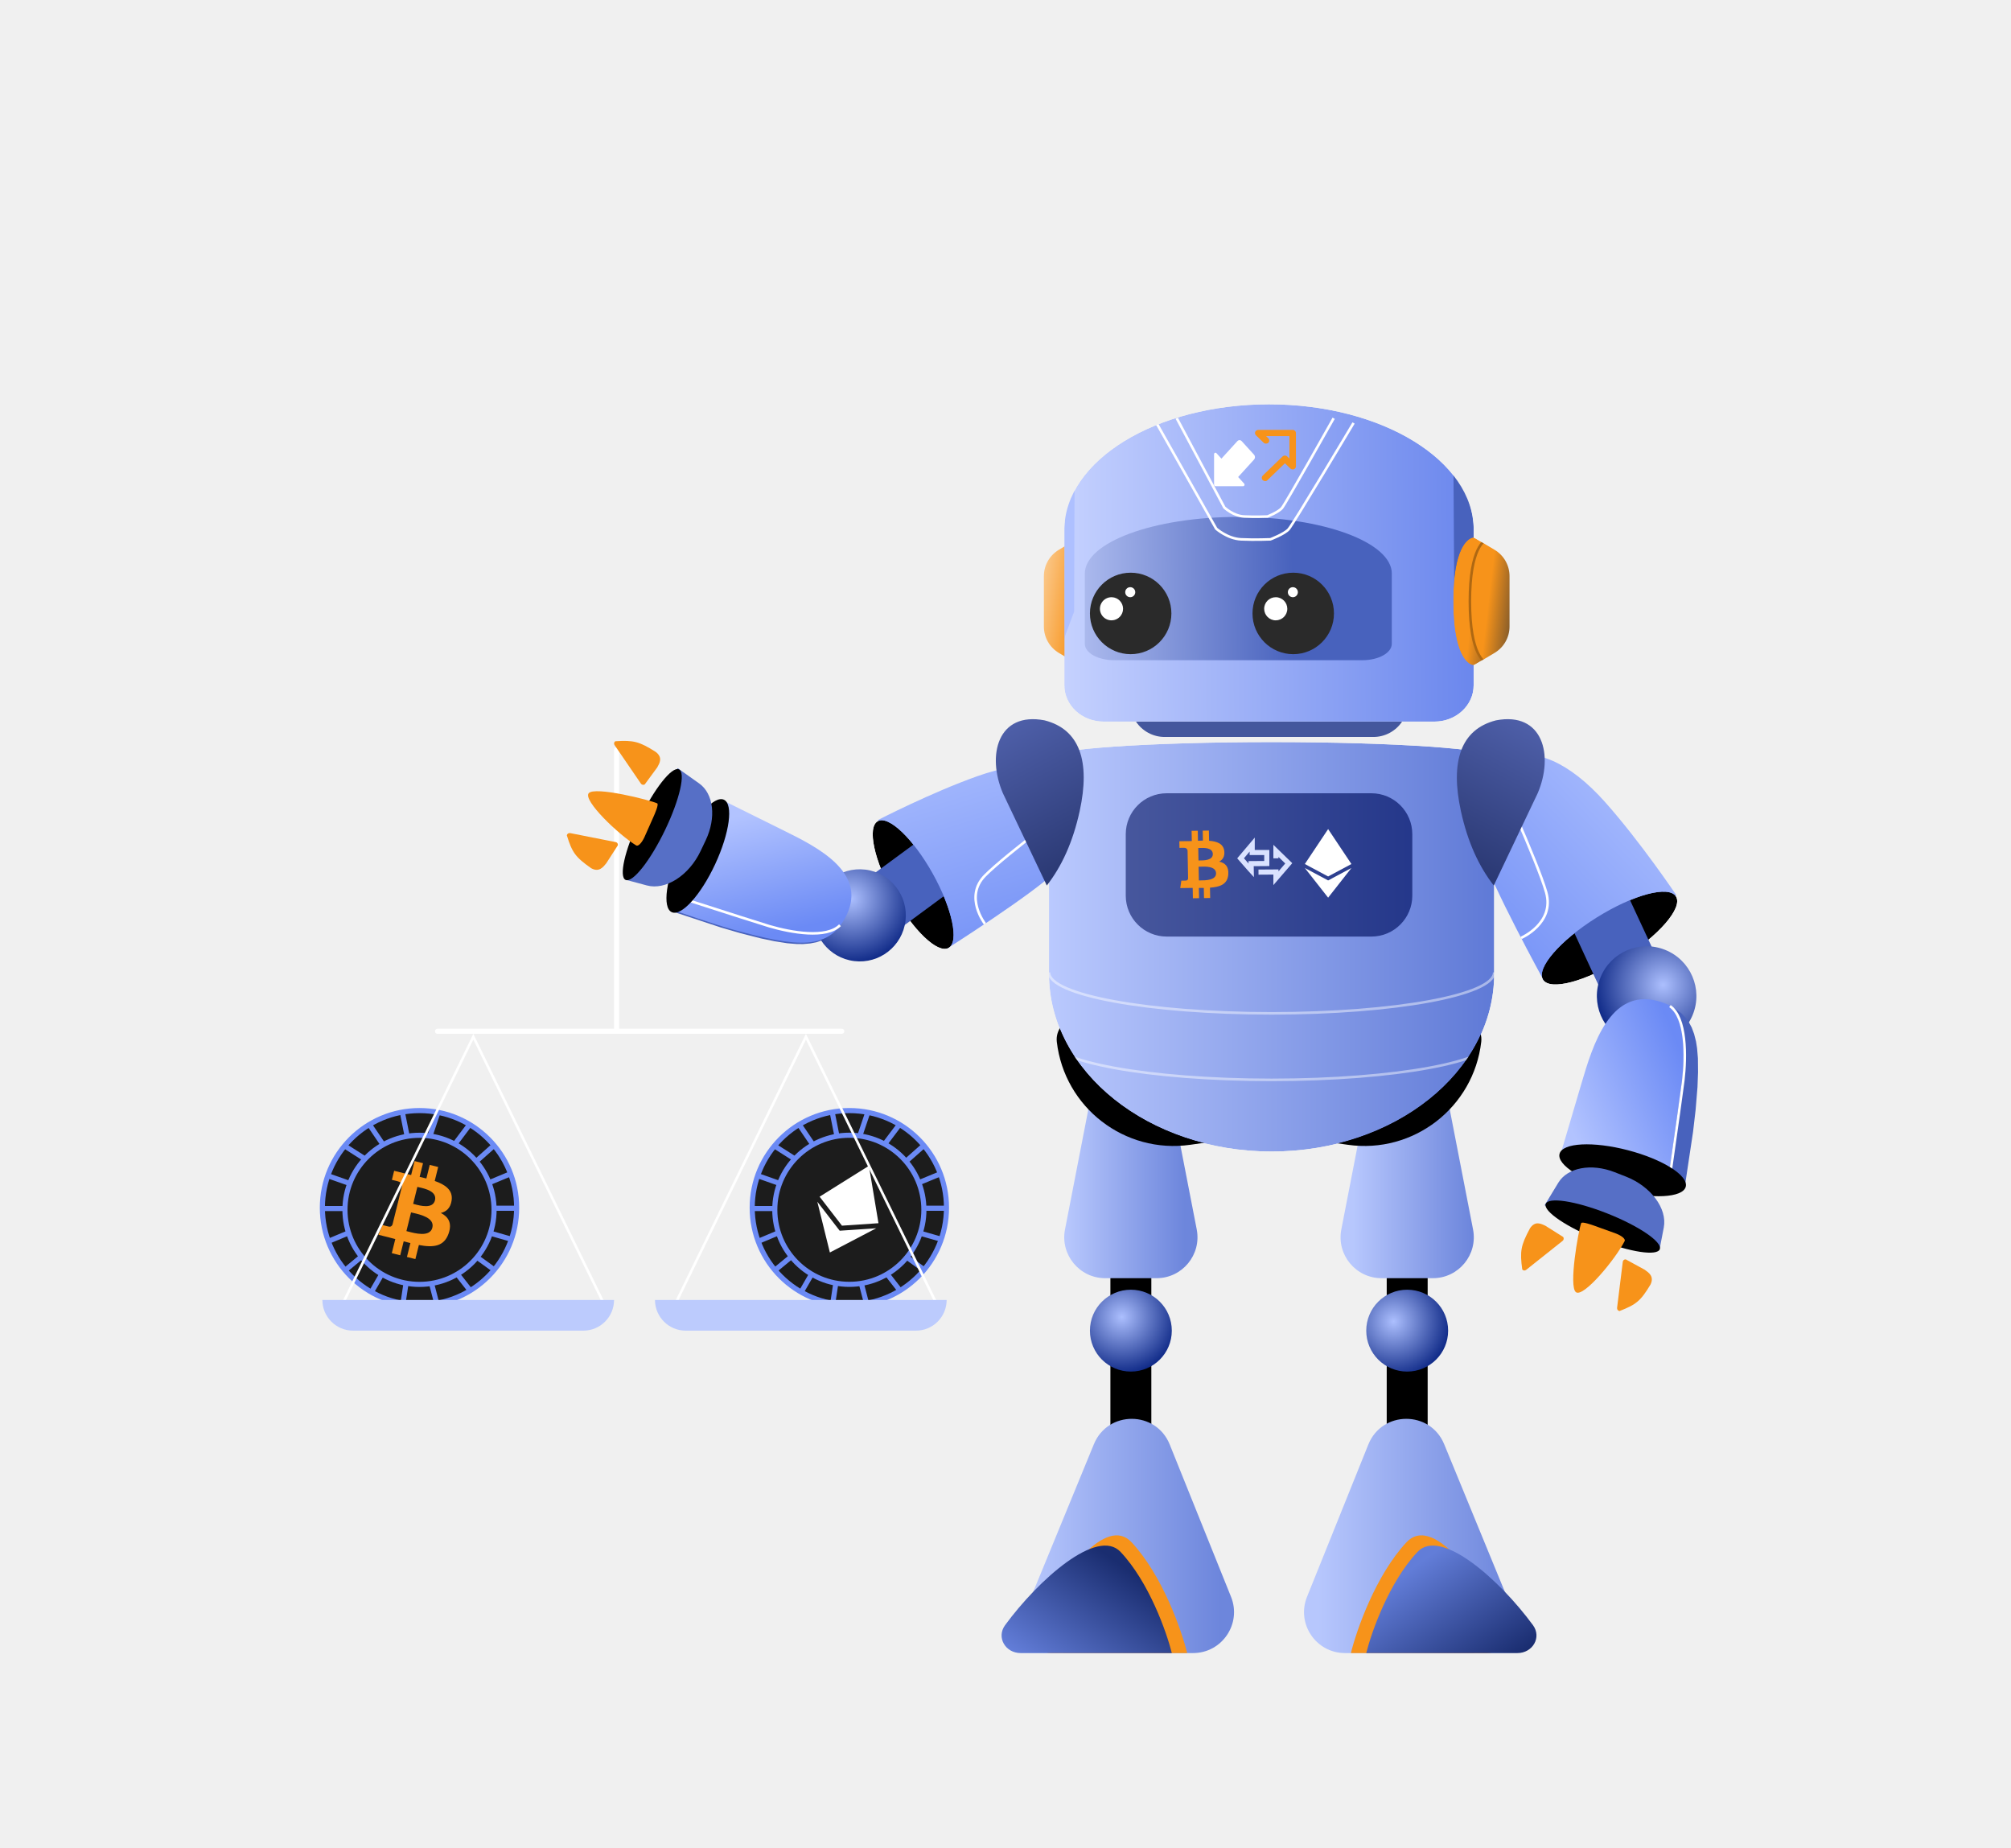
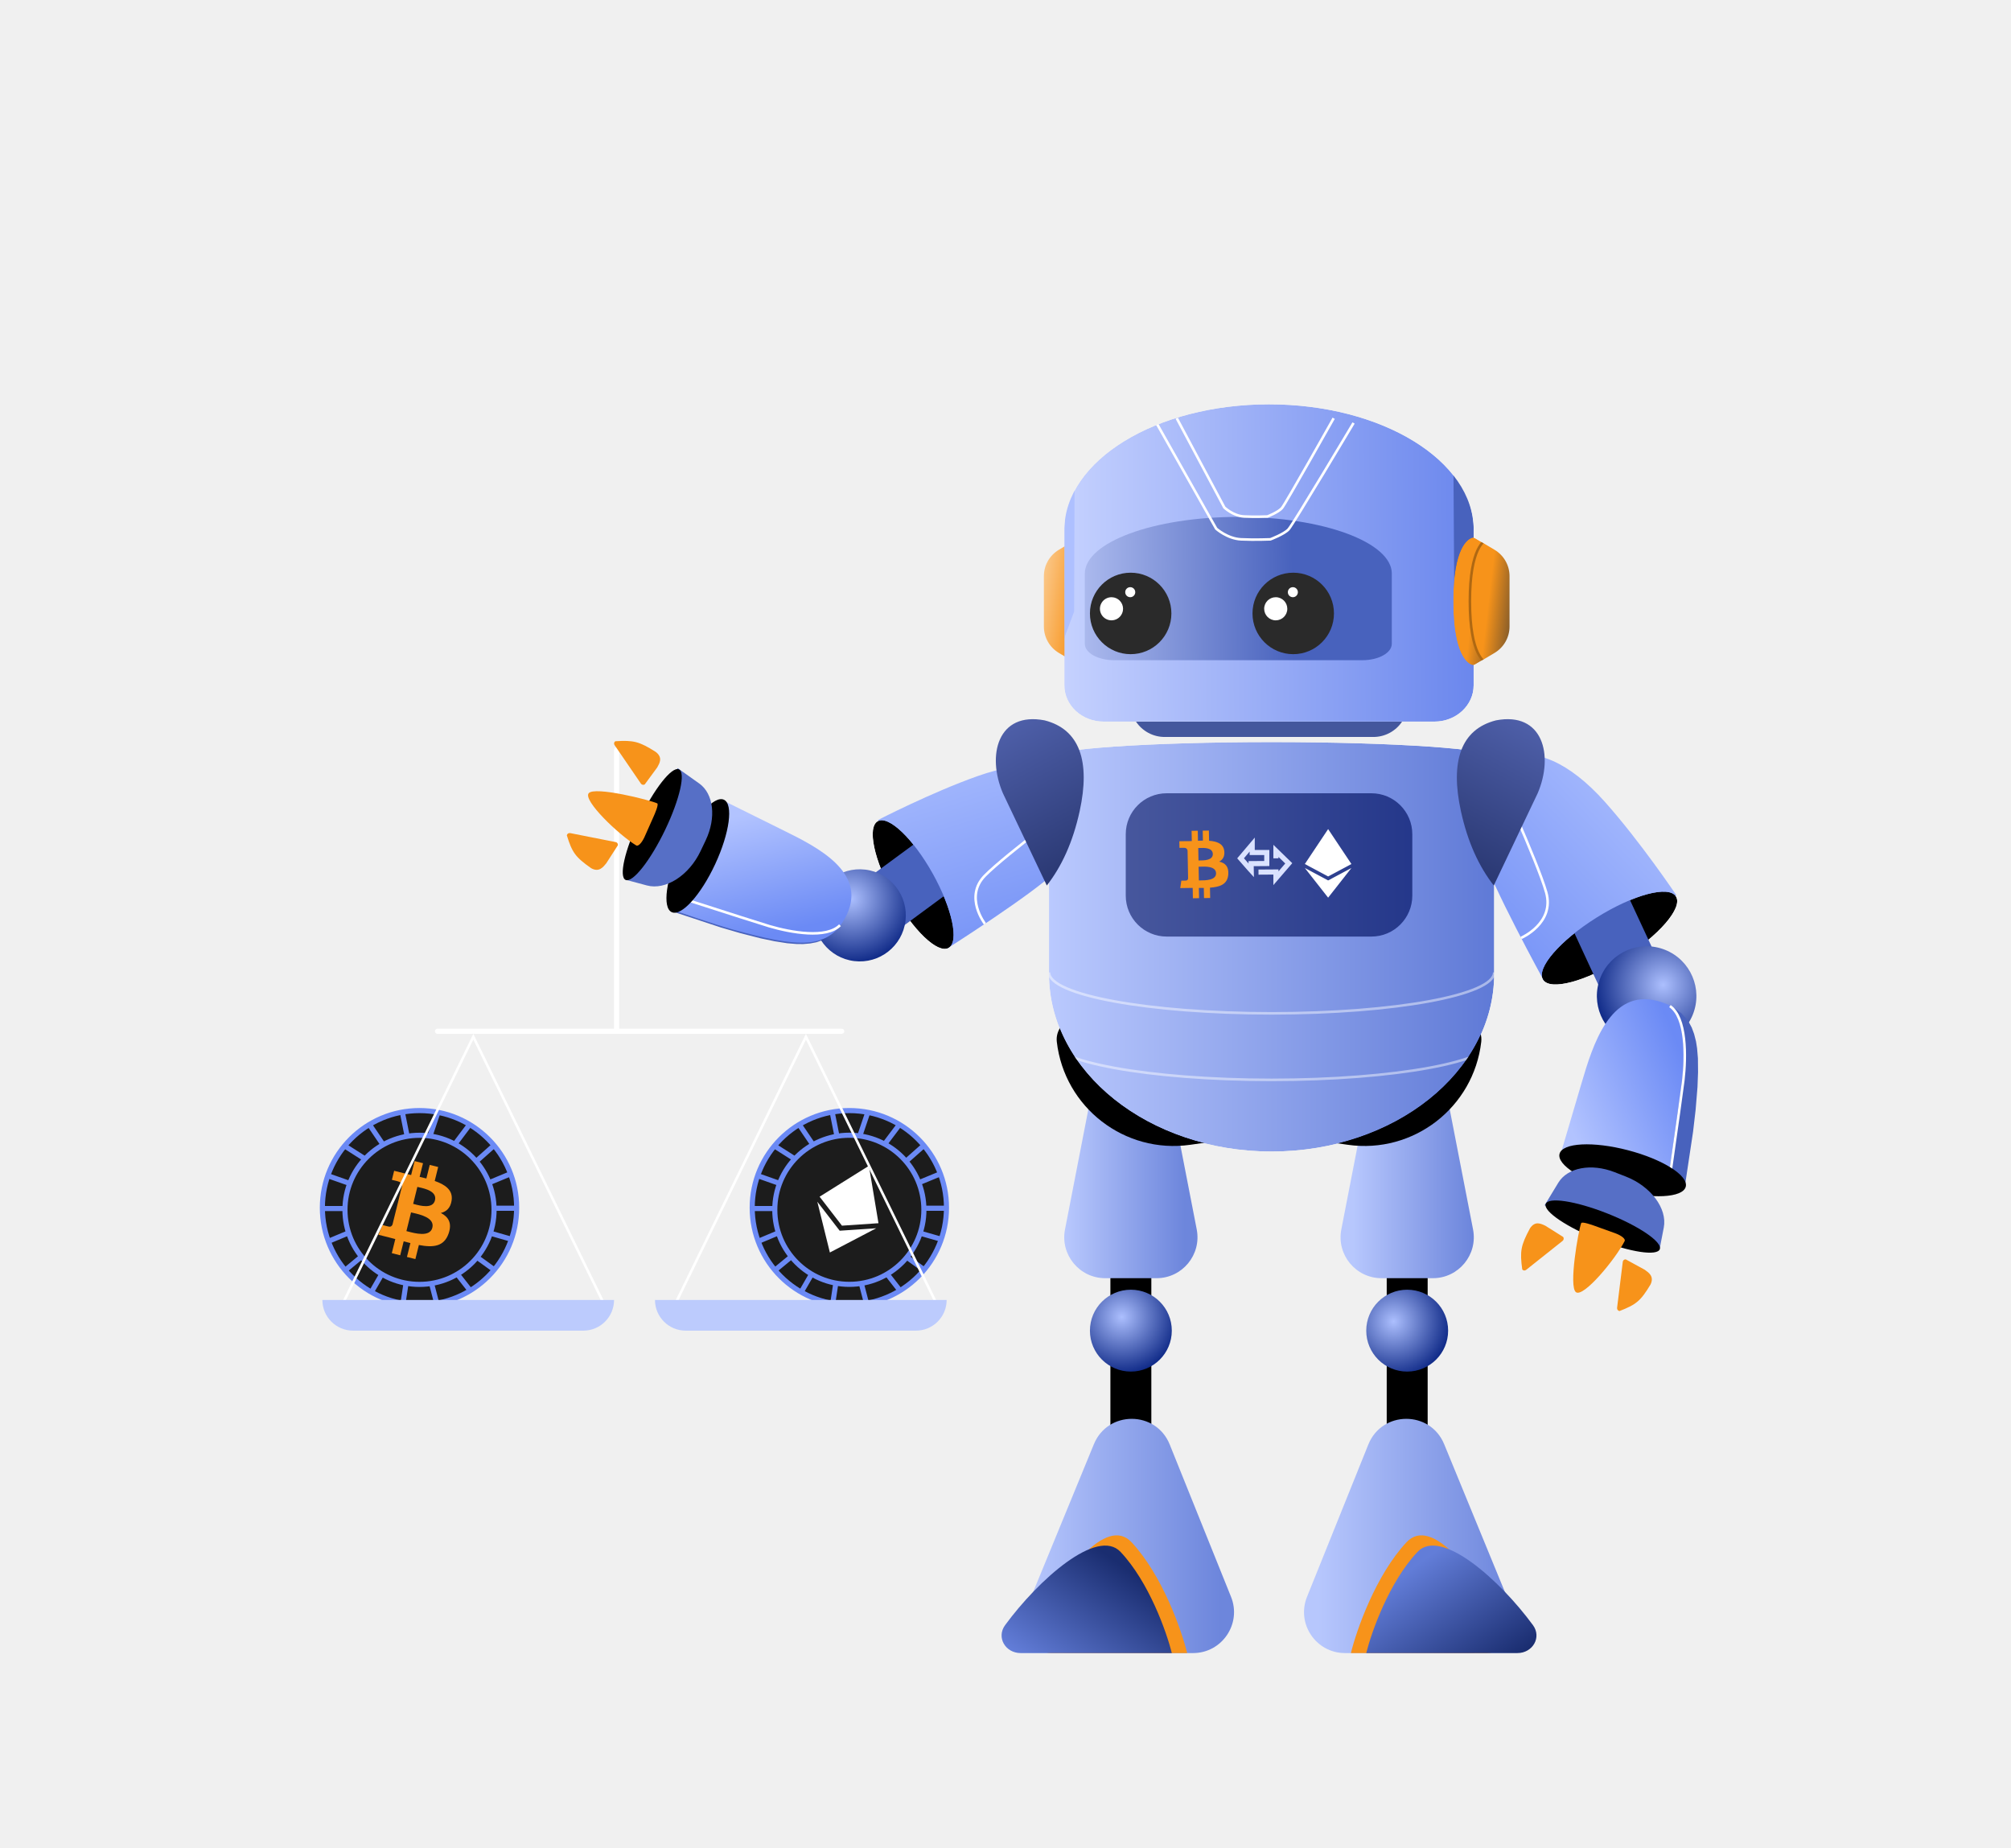
<svg xmlns="http://www.w3.org/2000/svg" width="393" height="361" fill="none">
  <path fill="url(#a)" d="M211 128.241a1 1 0 0 1-1.511.859l-2.558-1.522a6.002 6.002 0 0 1-2.931-5.156v-9.844a6.002 6.002 0 0 1 2.931-5.156l2.558-1.522a1 1 0 0 1 1.511.859v21.482Z" />
  <path fill="#1C1C1C" stroke="#6B8AF5" stroke-miterlimit="10" d="M81.983 254.966c10.484 0 18.983-8.499 18.983-18.983S92.466 217 81.983 217C71.499 217 63 225.499 63 235.983s8.499 18.983 18.983 18.983Z" />
  <path stroke="#6B8AF5" stroke-miterlimit="10" d="M81.983 250.963c8.046 0 14.568-6.522 14.568-14.568s-6.522-14.568-14.568-14.568-14.568 6.522-14.568 14.568 6.522 14.568 14.568 14.568ZM99.543 229.449l-3.59 1.491M100.78 236.081h-3.885M99.887 242.124l-3.738-1.069M96.394 247.961l-3.15-2.276M91.744 251.993l-2.394-3.061M85.338 254.642l-.98-3.767M78.755 254.681l.58-3.845M72.633 252.386l1.943-3.365M67.65 248.03l2.992-2.482M64.432 242.438l3.59-1.501M63.147 236.14h3.885M64.393 229.842l3.669 1.295M67.552 224.034l3.512 2.237M72.35 219.963l2.334 3.443M78.696 217.647l.815 4.082M85.465 217.716l-1.334 3.944M91.626 219.923l-2.648 3.522M96.404 223.946l-3.287 2.923" />
  <path fill="#f7931a" fill-rule="evenodd" d="M88.257 234.567c.3-2.012-1.222-3.093-3.301-3.815l.674-2.726-1.647-.413-.657 2.654c-.433-.109-.877-.211-1.32-.313l.662-2.671-1.646-.414-.675 2.725c-.358-.082-.71-.164-1.052-.249l.002-.009-2.271-.571-.438 1.772s1.222.282 1.196.3c.667.167.787.612.767.965l-.768 3.105c.046.011.105.028.171.055l-.056-.014a9.114 9.114 0 0 0-.118-.03l-1.077 4.35c-.082.204-.289.511-.755.394.017.024-1.197-.301-1.197-.301l-.818 1.899 2.144.539c.239.06.475.122.71.184l.464.121-.682 2.757 1.645.413.675-2.727c.45.123.886.236 1.313.343l-.673 2.715 1.647.413.682-2.752c2.809.536 4.92.32 5.81-2.239.716-2.06-.036-3.249-1.514-4.024 1.076-.25 1.887-.963 2.103-2.436Zm-3.763 5.316c-.467 1.89-3.404 1.109-4.748.751l-.321-.084.904-3.652c.112.028.25.059.405.094 1.39.315 4.239.958 3.76 2.891Zm-3.481-4.586c1.12.302 3.564.959 3.99-.759.435-1.758-1.94-2.287-3.1-2.546-.131-.029-.246-.055-.34-.078l-.82 3.312.27.071Z" clip-rule="evenodd" />
  <path fill="#1C1C1C" stroke="#6B8AF5" stroke-miterlimit="10" d="M165.983 254.966c10.484 0 18.983-8.499 18.983-18.983S176.467 217 165.983 217 147 225.499 147 235.983s8.499 18.983 18.983 18.983Z" />
  <path stroke="#6B8AF5" stroke-miterlimit="10" d="M165.983 250.953c8.046 0 14.568-6.522 14.568-14.568s-6.522-14.568-14.568-14.568-14.568 6.522-14.568 14.568 6.522 14.568 14.568 14.568ZM183.543 229.449l-3.59 1.482M184.77 236.081h-3.885M183.877 242.124l-3.728-1.069M180.394 247.951l-3.149-2.275M175.734 251.983l-2.384-3.06M169.329 254.632l-.982-3.757M162.746 254.672l.579-3.846M156.634 252.376l1.942-3.365M151.64 248.02l3.002-2.472M148.432 242.438l3.581-1.501M147.147 236.14h3.885M148.393 229.832l3.66 1.295M151.542 224.034l3.512 2.227M156.349 219.963l2.335 3.443M162.696 217.638l.815 4.081M169.466 217.706l-1.334 3.944M175.626 219.923l-2.648 3.513M180.404 223.946l-3.296 2.923" />
  <path fill="#fff" d="m171.676 239.007-7.137.482-4.369-5.663 9.638-6.036 1.868 11.217Z" />
  <path fill="#fff" d="m171.235 239.995-9.056 4.735-2.453-9.918 4.369 5.662 7.14-.479Z" />
  <rect width="56" height="1" x="121" y="146" fill="#fff" rx=".5" transform="rotate(90 121 146)" />
  <path stroke="#fff" stroke-width=".5" d="m131.487 255.75 26.013-53.181 26.013 53.181h-52.026ZM66.487 255.75 92.5 202.569l26.013 53.181H66.487Z" />
  <path fill="#BCCBFD" d="M128 254h57a6 6 0 0 1-6 6h-45a6 6 0 0 1-6-6Z" />
  <rect width="80" height="1" x="85" y="201" fill="#fff" rx=".5" />
  <path fill="#BCCBFD" d="M63 254h57a6 6 0 0 1-6 6H69a6 6 0 0 1-6-6Z" />
  <path fill="#000" d="M225 237h-8v43h8z" />
  <path fill="url(#b)" d="M228.853 214.406c-1.678-8.632-14.028-8.632-15.706 0l-5.018 25.818c-.96 4.938 2.822 9.526 7.853 9.526h10.036c5.031 0 8.813-4.588 7.853-9.526l-5.018-25.818Z" />
  <circle cx="221" cy="260" r="8" fill="url(#c)" />
  <path fill="url(#d)" d="M228.591 282.244c-2.68-6.657-12.093-6.691-14.82-.053l-12.234 29.768c-2.163 5.265 1.708 11.041 7.4 11.041h24.218c5.667 0 9.538-5.731 7.421-10.988l-11.985-29.768Z" />
  <path fill="#f7931a" d="M205.426 323H232c-1.114-4.528-4.846-15.196-10.861-21.648-4.982-5.343-13.556 6.221-19.123 15.978-1.468 2.573.448 5.67 3.41 5.67Z" />
  <path fill="url(#e)" d="M199.454 323H229c-1.027-4.134-4.467-13.874-10.012-19.765-4.545-4.828-16.077 5.459-22.565 14.306-1.755 2.395.062 5.459 3.031 5.459Z" />
  <path fill="#000" d="M271 237h8v43h-8z" />
  <path fill="url(#f)" d="M267.147 214.406c1.678-8.632 14.028-8.632 15.706 0l5.018 25.818c.96 4.938-2.822 9.526-7.853 9.526h-10.036c-5.031 0-8.813-4.588-7.853-9.526l5.018-25.818Z" />
  <circle cx="8" cy="8" r="8" fill="url(#g)" transform="matrix(0 1 1 0 267 252)" />
  <path fill="url(#h)" d="M267.409 282.244c2.68-6.657 12.093-6.691 14.82-.053l12.234 29.768c2.163 5.265-1.708 11.041-7.4 11.041h-24.218c-5.667 0-9.538-5.731-7.421-10.988l11.985-29.768Z" />
  <path fill="#f7931a" d="M290.574 323H264c1.114-4.528 4.846-15.196 10.861-21.648 4.982-5.343 13.556 6.221 19.123 15.978 1.468 2.573-.448 5.67-3.41 5.67Z" />
  <path fill="url(#i)" d="M296.546 323H267c1.027-4.134 4.467-13.874 10.012-19.765 4.545-4.828 16.077 5.459 22.565 14.306 1.755 2.395-.062 5.459-3.031 5.459Z" />
  <path fill="#4862BD" d="m183.583 161.305-18.723 13.756c-1.258.934-.703 3.734 1.194 6.355 1.897 2.622 4.463 3.96 5.721 3.026l16.102-11.86s.557-6.029-1.165-9.694c-.623-1.339-1.489-2.116-2.272-2.137-.247.119-.753.527-.857.554ZM130.542 174.423l8.802 2.814 8.245 2.633 2.07.649 1.54.457 1.389.355 1.877.401 1.394.229 1.129.133 1.151.078 1.38.01 1.258-.102 1.25-.255.918-.323.723-.402.487-.315-.672.89-.963.944-1.036.702-.91.444-1.004.342-1.233.24-1.399.12-1.246-.01-1.832-.149-2.498-.394-2.651-.552-4.024-1.027-3.839-1.123-8.919-2.946-.567-.27-.371-.393-.241-.469-.094-.325-.137-.895.023-1.491Z" />
  <path fill="url(#j)" d="M185.071 185.351s16.928-10.739 21.433-15.228c4.869-4.852 7.431-10.229 3.524-16.899-2.875-4.091-9.857-4.807-18.96-1.586-9.104 3.22-19.502 8.593-19.502 8.593" />
  <mask id="k" width="17" height="26" x="170" y="160" maskUnits="userSpaceOnUse" style="mask-type:alpha">
    <path fill="#000" d="M185.372 185.218c-2.111 1.184-6.918-3.399-10.738-10.236-3.82-6.838-5.206-13.341-3.096-14.525 2.11-1.184 6.917 3.399 10.737 10.236 3.82 6.838 5.207 13.34 3.097 14.525Z" />
  </mask>
  <g mask="url(#k)">
    <path fill="#000" d="M185.372 185.218c-2.111 1.184-6.918-3.399-10.738-10.236-3.82-6.838-5.206-13.341-3.096-14.525 2.11-1.184 6.917 3.399 10.737 10.236 3.82 6.838 5.207 13.34 3.097 14.525Z" />
    <path fill="#4862BD" d="m183.583 161.305-18.723 13.756c-1.258.934-.703 3.734 1.194 6.355 1.897 2.622 4.463 3.96 5.721 3.026l16.102-11.86s.557-6.029-1.165-9.694c-.623-1.339-1.489-2.116-2.272-2.137-.247.119-.753.527-.857.554Z" />
  </g>
  <path stroke="#fff" stroke-miterlimit="10" stroke-width=".5" d="M192.482 180.501s-4.092-5.249-.015-9.398c4.076-4.149 19.292-15.432 19.292-15.432" />
  <circle cx="168.017" cy="178.854" r="9" fill="url(#l)" transform="rotate(6.904 168.017 178.854)" />
  <path fill="url(#m)" d="M131.736 177.892s8.153 2.821 11.625 3.777c12.355 3.395 18.773 4.226 22.152-3.023 3.83-8.232-5.745-13.091-12.057-16.218a11207.96 11207.96 0 0 1-11.802-5.848" />
  <path stroke="#fff" stroke-miterlimit="10" stroke-width=".5" d="M164.155 180.785c-2.621 2.672-9.543 1.435-13.787.193-1.305-.384-8.562-2.706-15.478-4.933l-.975-1.894-.886.061" />
  <path fill="#000" d="M139.774 168.827c-2.817 6.066-6.624 10.276-8.503 9.403-1.88-.873-1.121-6.499 1.696-12.565 2.816-6.067 6.623-10.276 8.503-9.403 1.88.873 1.12 6.499-1.696 12.565Z" />
  <path fill="#566FC6" d="m122.57 171.976 3.853 1.037c3.658.982 8.226-1.949 10.479-6.702l1.014-2.13c2.089-4.415 1.555-9.081-1.269-11.092l-4.218-2.996-9.859 21.883Z" />
  <ellipse cx="11.992" cy="2.714" fill="#000" rx="11.992" ry="2.714" transform="matrix(.43244 -.90166 .92966 .3684 119.761 170.943)" />
  <path fill="#f7931a" d="M115.04 155.003c1.106-1.425 12.018 1.329 13.394 1.967.365.166-.523 2.176-.685 2.532l-1.832 4.125c-.551 1.142-1.206 1.786-1.585 1.569-3.477-2.125-10.397-8.769-9.292-10.193ZM120.246 144.836a.526.526 0 0 0-.146.747l5.147 7.524a.56.56 0 0 0 .752.165l2.439-3.32c.461-.833 1.141-1.923-.283-3.028-3.238-2.05-4.345-2.318-7.909-2.088ZM110.771 163.209a.56.56 0 0 1 .654-.427l8.902 1.757a.53.53 0 0 1 .419.624l-2.279 3.538c-.624.749-1.414 1.801-2.956.931-3.067-2.16-3.708-3.069-4.74-6.423Z" />
  <path fill="#4862BD" d="m315.678 169.707 10.576 22.763c.706 1.54-1.276 3.903-4.435 5.398-3.16 1.496-6.286 1.429-6.992-.11l-9.08-19.605s2.608-5.998 6.145-8.574c1.286-.944 2.51-1.229 3.262-.842.172.241.439.89.524.97Z" />
  <path fill="url(#n)" d="M301.763 191.704s-10.444-18.972-12.376-25.566c-2.088-7.127-1.717-13.552 5.451-17.836 4.85-2.379 11.833.574 18.78 8.358 6.946 7.784 13.998 18.279 13.998 18.279" />
  <mask id="o" width="27" height="19" x="301" y="174" maskUnits="userSpaceOnUse" style="mask-type:alpha">
    <path fill="#000" d="M301.548 191.422c1.382 2.219 8.318.379 15.491-4.109 7.174-4.489 11.868-9.926 10.486-12.145-1.382-2.218-8.318-.379-15.491 4.11-7.174 4.488-11.868 9.925-10.486 12.144Z" />
  </mask>
  <g mask="url(#o)">
    <path fill="#000" d="M301.548 191.422c1.382 2.219 8.318.379 15.491-4.109 7.174-4.489 11.868-9.926 10.486-12.145-1.382-2.218-8.318-.379-15.491 4.11-7.174 4.488-11.868 9.925-10.486 12.144Z" />
    <path fill="#4862BD" d="m315.678 169.707 10.576 22.763c.706 1.54-1.276 3.903-4.435 5.398-3.16 1.496-6.286 1.429-6.992-.11l-9.08-19.605s2.608-5.998 6.145-8.574c1.286-.944 2.51-1.229 3.262-.842.172.241.439.891.524.97Z" />
  </g>
  <path stroke="#fff" stroke-miterlimit="10" stroke-width=".5" d="M297.268 183.256s6.604-2.842 4.902-8.891c-1.703-6.049-10.244-24.646-10.244-24.646" />
  <circle cx="9.723" cy="9.723" r="9.723" fill="url(#p)" transform="scale(-1 1) rotate(-21.871 322.456 960.081)" />
  <path fill="url(#q)" d="M329.001 231.463s1.512-9.185 1.901-13.049c1.376-13.744 1.12-20.699-7.018-22.841-9.241-2.424-12.627 8.669-14.78 15.966-1.812 6.152-4.028 13.644-4.028 13.644" />
  <path fill="#4862BD" d="m325.597 233.412 1.392-9.87 1.301-9.245.314-2.319.207-1.719.127-1.54.089-2.066-.005-1.521-.059-1.22-.12-1.234-.23-1.462-.326-1.31-.484-1.273-.497-.907-.545-.686-.413-.453 1.044.535 1.151.833.912.957.621.874.532.995.466 1.258.369 1.456.208 1.32.165 1.968.025 2.722-.11 2.913-.367 4.462-.499 4.284-1.509 10.02-.181.654-.345.471-.446.346-.322.165-.908.322-1.557.27Z" />
  <path stroke="#fff" stroke-miterlimit="10" stroke-width=".5" d="M326.348 196.587c3.24 2.245 3.162 9.814 2.61 14.551-.172 1.456-1.32 9.595-2.431 17.353l-1.802 1.406.218.925" />
  <path fill="#000" d="M318.157 224.751c6.809 1.78 11.858 4.976 11.277 7.137-.581 2.162-6.571 2.472-13.38.691-6.809-1.78-11.857-4.975-11.277-7.137.581-2.162 6.572-2.471 13.38-.691Z" />
  <path fill="#566FC6" d="m324.389 243.771.757-3.918c.717-3.719-2.534-8.064-7.437-9.97l-2.198-.858c-4.553-1.767-9.169-.899-10.972 2.062l-2.684 4.422 22.534 8.262Z" />
  <ellipse cx="11.992" cy="2.714" fill="#000" rx="11.992" ry="2.714" transform="matrix(-.9304 -.36656 .30068 -.95373 323.56 246.647)" />
  <path fill="#f7931a" d="M308 252.5c-1.5-1 .462-12.081 1-13.5.14-.376 2.208.366 2.574.501l4.247 1.531c1.179.468 1.868 1.075 1.679 1.468-1.87 3.621-8 11-9.5 10ZM297.485 248.039c.18.242.515.279.756.091l7.136-5.674a.563.563 0 0 0 .11-.762L302 239.5c-.863-.4-2-1-3 .5-1.812 3.377-2 4.5-1.515 8.039ZM316.492 256.169a.559.559 0 0 1-.473-.622l1.113-9.005a.529.529 0 0 1 .592-.462l3.693 2.018c.792.569 1.897 1.282 1.14 2.882-1.933 3.214-2.794 3.919-6.065 5.189Z" />
  <path fill="#000" d="M289.474 203.556a4.087 4.087 0 0 0-4.06-4.556h-74.828a4.087 4.087 0 0 0-4.06 4.556c1.482 12.848 13.265 21.946 26.07 20.129L248 221.5l15.404 2.185c12.805 1.817 24.588-7.281 26.07-20.129Z" />
  <mask id="s" width="87" height="80" x="205" y="145" maskUnits="userSpaceOnUse" style="mask-type:alpha">
    <path fill="url(#r)" fill-rule="evenodd" d="M292 148v42.302C292 209.463 272.522 225 248.5 225S205 209.463 205 190.302V148c0-1.657 19.476-3 43.5-3s43.5 1.343 43.5 3Z" clip-rule="evenodd" />
  </mask>
  <g mask="url(#s)">
    <path fill="url(#t)" fill-rule="evenodd" d="M292 148v42.302C292 209.463 272.522 225 248.5 225S205 209.463 205 190.302V148c0-1.657 19.476-3 43.5-3s43.5 1.343 43.5 3Z" clip-rule="evenodd" />
    <path stroke="#fff" stroke-miterlimit="10" stroke-opacity=".46" stroke-width=".5" d="M292 190c0 4.422-19.478 8-43.5 8s-43.5-3.578-43.5-8M292 203c0 4.422-19.478 8-43.5 8s-43.5-3.578-43.5-8" />
  </g>
  <rect width="56" height="28" x="220" y="155" fill="url(#u)" rx="8" />
  <path stroke="#DAE2FF" stroke-miterlimit="10" d="M247.563 166.573h-2.851v-1.55l-2.271 2.685 1.834 2.094.248.272-.024-1.325 3.064-.023v-2.153Z" />
  <path stroke="#DAE2FF" stroke-miterlimit="10" d="M249.349 167.708v-1.454l2.507 2.436-2.507 2.91v-1.218l-3.407.023" />
  <path fill="#f7931a" fill-rule="evenodd" d="M239.256 166.295c-.165-1.437-1.409-1.901-2.97-2.013l-.039-1.997-1.207.019.037 1.944c-.317.005-.642.017-.964.028l-.037-1.956-1.207.019.038 1.995c-.261.01-.518.019-.768.023l-.001-.006-1.665.025.025 1.298s.892-.031.877-.014c.489-.008.654.275.705.521l.043 2.274c.034 0 .078.001.128.007h-.041l-.086.002.06 3.186c-.018.155-.104.404-.446.41.016.013-.877.013-.877.013l-.212 1.455 1.571-.025.521-.004h.001l.341-.002.039 2.019 1.206-.019-.038-1.998c.331.002.652 0 .964-.006l.038 1.989 1.207-.019-.038-2.016c2.028-.149 3.439-.686 3.578-2.607.113-1.547-.622-2.225-1.78-2.485.694-.37 1.119-1.009.997-2.06Zm-1.607 4.343c.027 1.385-2.134 1.388-3.123 1.39-.089 0-.169 0-.236.002l-.051-2.676c.082-.001.182-.005.295-.009 1.013-.04 3.088-.122 3.115 1.293Zm-3.235-2.509c.825.001 2.625.002 2.601-1.256-.025-1.287-1.754-1.214-2.598-1.178-.095.004-.179.008-.248.009l.046 2.426.199-.001Z" clip-rule="evenodd" />
  <path fill="#fff" d="m264.1 168.823-4.55 2.431-4.55-2.431 4.55-6.823 4.55 6.823Z" />
  <path fill="#fff" d="m264.103 169.603-4.553 5.796-4.55-5.796 4.55 2.43 4.553-2.43Z" />
  <path fill="url(#v)" d="M292.353 140.753c-6.853 1.747-8.981 7.99-6.853 17.747 1.331 6.06 3.5 10.773 6.42 14.522L300.5 155c3.196-7.448 1-16-8.147-14.247Z" />
  <path fill="url(#w)" d="M204.141 140.753c6.853 1.747 8.98 7.99 6.852 17.747-1.331 6.06-3.499 10.773-6.419 14.522L195.994 155c-3.197-7.448-1.001-16 8.147-14.247Z" />
  <path fill="#44579D" d="M274 141h-52a6.737 6.737 0 0 0 5.606 3h40.788a6.737 6.737 0 0 0 5.606-3Z" />
  <mask id="y" width="80" height="62" x="208" y="79" maskUnits="userSpaceOnUse" style="mask-type:alpha">
    <path fill="url(#x)" d="M288 103.563C288 90.001 270.093 79 248 79s-40 11-40 24.563V133.907c0 3.918 3.43 7.093 7.663 7.093h64.663c4.232 0 7.662-3.175 7.662-7.093V103.563H288Z" />
  </mask>
  <g mask="url(#y)">
    <path fill="url(#z)" d="M288 103.563C288 90.001 270.093 79 248 79s-40 11-40 24.563V133.907c0 3.918 3.43 7.093 7.663 7.093h64.663c4.232 0 7.662-3.175 7.662-7.093V103.563H288Z" />
    <path fill="url(#A)" d="M272 112.093c0-6.125-13.43-11.093-30-11.093s-30 4.968-30 11.093v13.704c0 1.769 2.573 3.203 5.747 3.203h48.497c3.175 0 5.747-1.434 5.747-3.203v-13.704H272Z" />
    <path stroke="#fff" stroke-miterlimit="10" stroke-width=".5" d="m229.968 81.724 9.299 17.438s1.729 1.65 3.867 1.758c2.137.108 4.567 0 4.567 0s2.138-.841 2.827-1.65c.689-.809 10.105-17.546 10.105-17.546" />
    <path stroke="#fff" stroke-miterlimit="10" stroke-width=".5" d="m226 82.647 11.672 20.65s2.178 1.956 4.862 2.086c2.685.131 5.727 0 5.727 0s2.684-1.003 3.56-1.955c.876-.953 12.698-20.781 12.698-20.781" />
    <path fill="#AEC0FF" d="m208.13 124.266 1.784-4.77L210 93l-.795 1.99-.194.723-.276 1.19-.276 1.445-.173 1.19-.156 1.479-.119 2.101L208 125l.13-.734Z" />
    <path fill="#4862BD" d="m287.744 123.856-3.524-4.756-.171-26.423 1.57 1.973.384.732.545 1.186.544 1.442.342 1.186.31 1.475.235 2.085.021 21.832-.256-.732Z" />
  </g>
  <path fill="#2A2A2A" d="M220.96 127.822a7.96 7.96 0 1 0 0-15.92 7.96 7.96 0 0 0 0 15.92Z" />
  <path fill="#fff" d="M217.282 116.692a2.26 2.26 0 1 0 0 4.518 2.26 2.26 0 0 0 0-4.518ZM220.877 114.729a.98.98 0 1 0 0 1.961.98.98 0 0 0 0-1.961Z" />
  <path fill="#2A2A2A" d="M252.73 127.822a7.96 7.96 0 1 0 0-15.92 7.96 7.96 0 0 0 0 15.92Z" />
  <path fill="#fff" d="M249.311 116.692a2.26 2.26 0 1 0 .002 4.52 2.26 2.26 0 0 0-.002-4.52ZM252.659 114.729a.98.98 0 1 0-.002 1.962.98.98 0 0 0 .002-1.962Z" />
  <mask id="C" width="11" height="25" x="284" y="105" maskUnits="userSpaceOnUse" style="mask-type:alpha">
    <path fill="url(#B)" d="M287.731 105.05c.172-.051.351-.001.505.091l3.833 2.281a6.002 6.002 0 0 1 2.931 5.156v9.844a6.002 6.002 0 0 1-2.931 5.156l-3.833 2.281c-.154.092-.333.142-.505.091-.898-.264-3.731-1.93-3.731-12.45s2.833-12.186 3.731-12.45Z" />
  </mask>
  <g mask="url(#C)">
    <path fill="url(#D)" d="M287.731 105.05c.172-.051.351-.001.505.091l3.833 2.281a6.002 6.002 0 0 1 2.931 5.156v9.844a6.002 6.002 0 0 1-2.931 5.156l-3.833 2.281c-.154.092-.333.142-.505.091-.898-.264-3.731-1.93-3.731-12.45s2.833-12.186 3.731-12.45Z" />
    <path fill="url(#E)" d="M290.731 105.05c.172-.051.351-.001.505.091l3.833 2.281a6.002 6.002 0 0 1 2.931 5.156v9.844a6.002 6.002 0 0 1-2.931 5.156l-3.833 2.281c-.154.092-.333.142-.505.091-.898-.264-3.731-1.93-3.731-12.45s2.833-12.186 3.731-12.45Z" />
    <path stroke="#000" stroke-opacity=".29" stroke-width=".5" d="m291.109 105.356 3.832 2.281a5.75 5.75 0 0 1 2.809 4.941v9.844a5.75 5.75 0 0 1-2.809 4.941l-3.832 2.281c-.122.073-.226.09-.308.066-.37-.108-1.251-.535-2.046-2.244-.798-1.718-1.505-4.724-1.505-9.966 0-5.242.707-8.248 1.505-9.966.795-1.709 1.676-2.136 2.046-2.244.082-.024.186-.007.308.066Z" />
  </g>
-   <path fill="#f7931a" d="m247.673 93.837 3.435-3.318 1.069 1.032c.176.17.46.222.69.13a.6.6 0 0 0 .392-.575v-6.492a.624.624 0 0 0-.635-.614h-6.723a.65.65 0 0 0-.596.379.607.607 0 0 0 .136.666l1.515 1.463a.67.67 0 0 0 .906 0 .617.617 0 0 0 0-.875l-.433-.418h4.559v4.39l-.433-.419a.67.67 0 0 0-.906 0l-3.883 3.75a.617.617 0 0 0 0 .875.648.648 0 0 0 .447.182.506.506 0 0 0 .46-.156Z" />
-   <path fill="#fff" d="m245.089 88.866-1.22-1.34-1.219-1.338a.578.578 0 0 0-.415-.188.578.578 0 0 0-.415.188l-1.561 1.714-1.561 1.714-.488-.536-.487-.535a.25.25 0 0 0-.293-.067.277.277 0 0 0-.171.268v5.946c0 .08.037.16.086.214a.275.275 0 0 0 .195.094h5.414c.122 0 .208-.08.244-.188a.312.312 0 0 0-.061-.32l-.585-.644-.585-.643 1.561-1.714 1.561-1.714a.7.7 0 0 0 0-.91Z" />
  <defs>
    <linearGradient id="a" x1="211" x2="194.638" y1="118.5" y2="116.071" gradientUnits="userSpaceOnUse">
      <stop stop-color="#f7931a" />
      <stop offset="1" stop-color="#fff" />
    </linearGradient>
    <linearGradient id="b" x1="231.524" x2="208.452" y1="228.418" y2="228.418" gradientUnits="userSpaceOnUse">
      <stop stop-color="#6D86DC" />
      <stop offset="1" stop-color="#B7C7FD" />
    </linearGradient>
    <linearGradient id="d" x1="238.402" x2="200.791" y1="306.026" y2="306.026" gradientUnits="userSpaceOnUse">
      <stop stop-color="#6D86DC" />
      <stop offset="1" stop-color="#B7C7FD" />
    </linearGradient>
    <linearGradient id="e" x1="213.789" x2="198.858" y1="302" y2="323.198" gradientUnits="userSpaceOnUse">
      <stop stop-color="#1A2D70" />
      <stop offset="1" stop-color="#627DD8" />
    </linearGradient>
    <linearGradient id="f" x1="264.476" x2="287.548" y1="228.418" y2="228.418" gradientUnits="userSpaceOnUse">
      <stop stop-color="#B7C7FD" />
      <stop offset="1" stop-color="#6D86DC" />
    </linearGradient>
    <linearGradient id="h" x1="257.598" x2="295.209" y1="306.026" y2="306.026" gradientUnits="userSpaceOnUse">
      <stop stop-color="#B7C7FD" />
      <stop offset="1" stop-color="#6D86DC" />
    </linearGradient>
    <linearGradient id="i" x1="282.211" x2="297.142" y1="302" y2="323.198" gradientUnits="userSpaceOnUse">
      <stop stop-color="#627DD8" />
      <stop offset="1" stop-color="#1A2D70" />
    </linearGradient>
    <linearGradient id="j" x1="213.425" x2="198.265" y1="188.825" y2="139.562" gradientUnits="userSpaceOnUse">
      <stop stop-color="#6B8AF5" />
      <stop offset="1" stop-color="#ABBEFE" />
    </linearGradient>
    <linearGradient id="m" x1="164.229" x2="158.749" y1="179.406" y2="156.041" gradientUnits="userSpaceOnUse">
      <stop stop-color="#6B8AF5" />
      <stop offset="1" stop-color="#B2C3FF" />
    </linearGradient>
    <linearGradient id="n" x1="273.107" x2="313.082" y1="180.249" y2="141.482" gradientUnits="userSpaceOnUse">
      <stop stop-color="#6B8AF5" />
      <stop offset="1" stop-color="#ABBEFE" />
    </linearGradient>
    <linearGradient id="q" x1="324.899" x2="301.266" y1="196.782" y2="206.568" gradientUnits="userSpaceOnUse">
      <stop stop-color="#6B8AF5" />
      <stop offset="1" stop-color="#B2C3FF" />
    </linearGradient>
    <linearGradient id="r" x1="203" x2="295" y1="180.323" y2="180.323" gradientUnits="userSpaceOnUse">
      <stop stop-color="#BCCBFF" />
      <stop offset="1" stop-color="#5C77D5" />
    </linearGradient>
    <linearGradient id="t" x1="203" x2="295" y1="180.323" y2="180.323" gradientUnits="userSpaceOnUse">
      <stop stop-color="#BCCBFF" />
      <stop offset="1" stop-color="#5C77D5" />
    </linearGradient>
    <linearGradient id="u" x1="220" x2="277" y1="168" y2="168" gradientUnits="userSpaceOnUse">
      <stop stop-color="#47579D" />
      <stop offset="1" stop-color="#24378A" />
    </linearGradient>
    <linearGradient id="v" x1="298.785" x2="283.385" y1="140.482" y2="169.294" gradientUnits="userSpaceOnUse">
      <stop stop-color="#4F60AA" />
      <stop offset="1" stop-color="#293771" />
    </linearGradient>
    <linearGradient id="w" x1="197.708" x2="213.108" y1="140.482" y2="169.294" gradientUnits="userSpaceOnUse">
      <stop stop-color="#4F60AA" />
      <stop offset="1" stop-color="#293771" />
    </linearGradient>
    <linearGradient id="x" x1="287.734" x2="206.137" y1="129.264" y2="129.795" gradientUnits="userSpaceOnUse">
      <stop stop-color="#6B87ED" />
      <stop offset="1" stop-color="#C7D3FF" />
    </linearGradient>
    <linearGradient id="z" x1="287.734" x2="206.137" y1="129.264" y2="129.795" gradientUnits="userSpaceOnUse">
      <stop stop-color="#6B87ED" />
      <stop offset="1" stop-color="#C7D3FF" />
    </linearGradient>
    <linearGradient id="A" x1="271.8" x2="210.607" y1="123.7" y2="124.361" gradientUnits="userSpaceOnUse">
      <stop offset=".311" stop-color="#4862BD" />
      <stop offset="1" stop-color="#AEBCEF" />
    </linearGradient>
    <linearGradient id="B" x1="288" x2="296.345" y1="116.5" y2="117.474" gradientUnits="userSpaceOnUse">
      <stop stop-color="#f7931a" />
      <stop offset="1" stop-color="#353535" />
    </linearGradient>
    <linearGradient id="D" x1="288" x2="296.345" y1="116.5" y2="117.474" gradientUnits="userSpaceOnUse">
      <stop stop-color="#f7931a" />
      <stop offset="1" stop-color="#353535" />
    </linearGradient>
    <linearGradient id="E" x1="291" x2="299.345" y1="116.5" y2="117.474" gradientUnits="userSpaceOnUse">
      <stop stop-color="#f7931a" />
      <stop offset="1" stop-color="#353535" />
    </linearGradient>
    <radialGradient id="c" cx="0" cy="0" r="1" gradientTransform="rotate(65.376 -90.898 299.48) scale(11.7337)" gradientUnits="userSpaceOnUse">
      <stop stop-color="#ACBFFE" />
      <stop offset="1" stop-color="#082382" />
    </radialGradient>
    <radialGradient id="g" cx="0" cy="0" r="1" gradientTransform="rotate(65.376 -1.045 7.515) scale(11.7337)" gradientUnits="userSpaceOnUse">
      <stop stop-color="#ACBFFE" />
      <stop offset="1" stop-color="#082382" />
    </radialGradient>
    <radialGradient id="l" cx="0" cy="0" r="1" gradientTransform="rotate(65.376 -54.014 217.285) scale(13.2004)" gradientUnits="userSpaceOnUse">
      <stop stop-color="#ACBFFE" />
      <stop offset="1" stop-color="#082382" />
    </radialGradient>
    <radialGradient id="p" cx="0" cy="0" r="1" gradientTransform="rotate(65.376 -1.27 9.134) scale(14.2614)" gradientUnits="userSpaceOnUse">
      <stop stop-color="#ACBFFE" />
      <stop offset="1" stop-color="#082382" />
    </radialGradient>
  </defs>
</svg>
